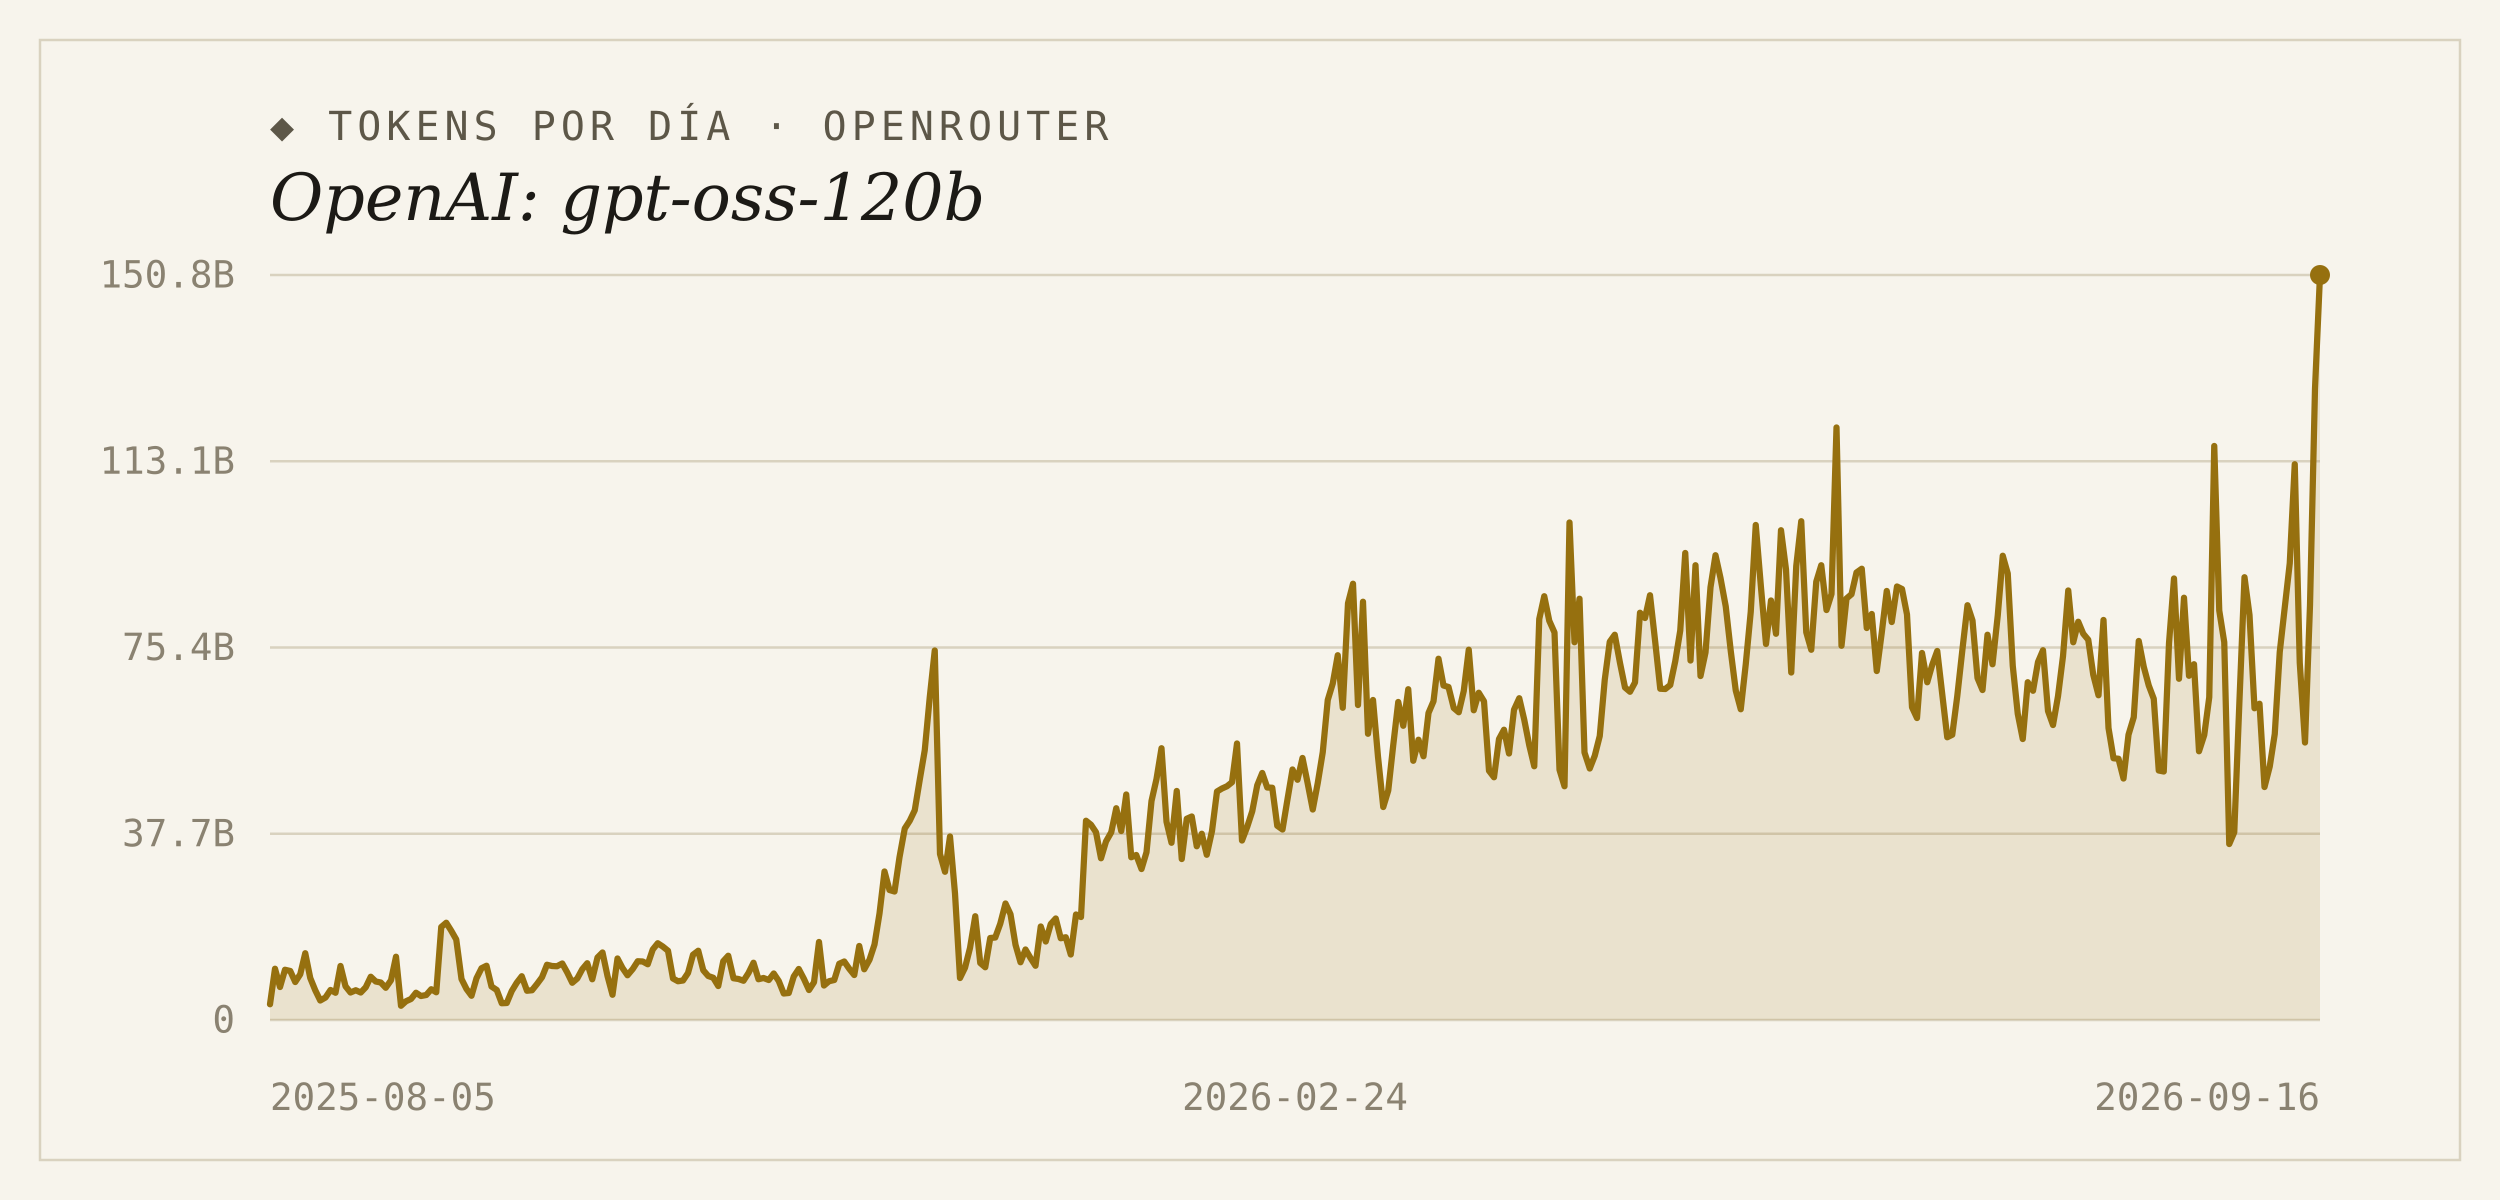
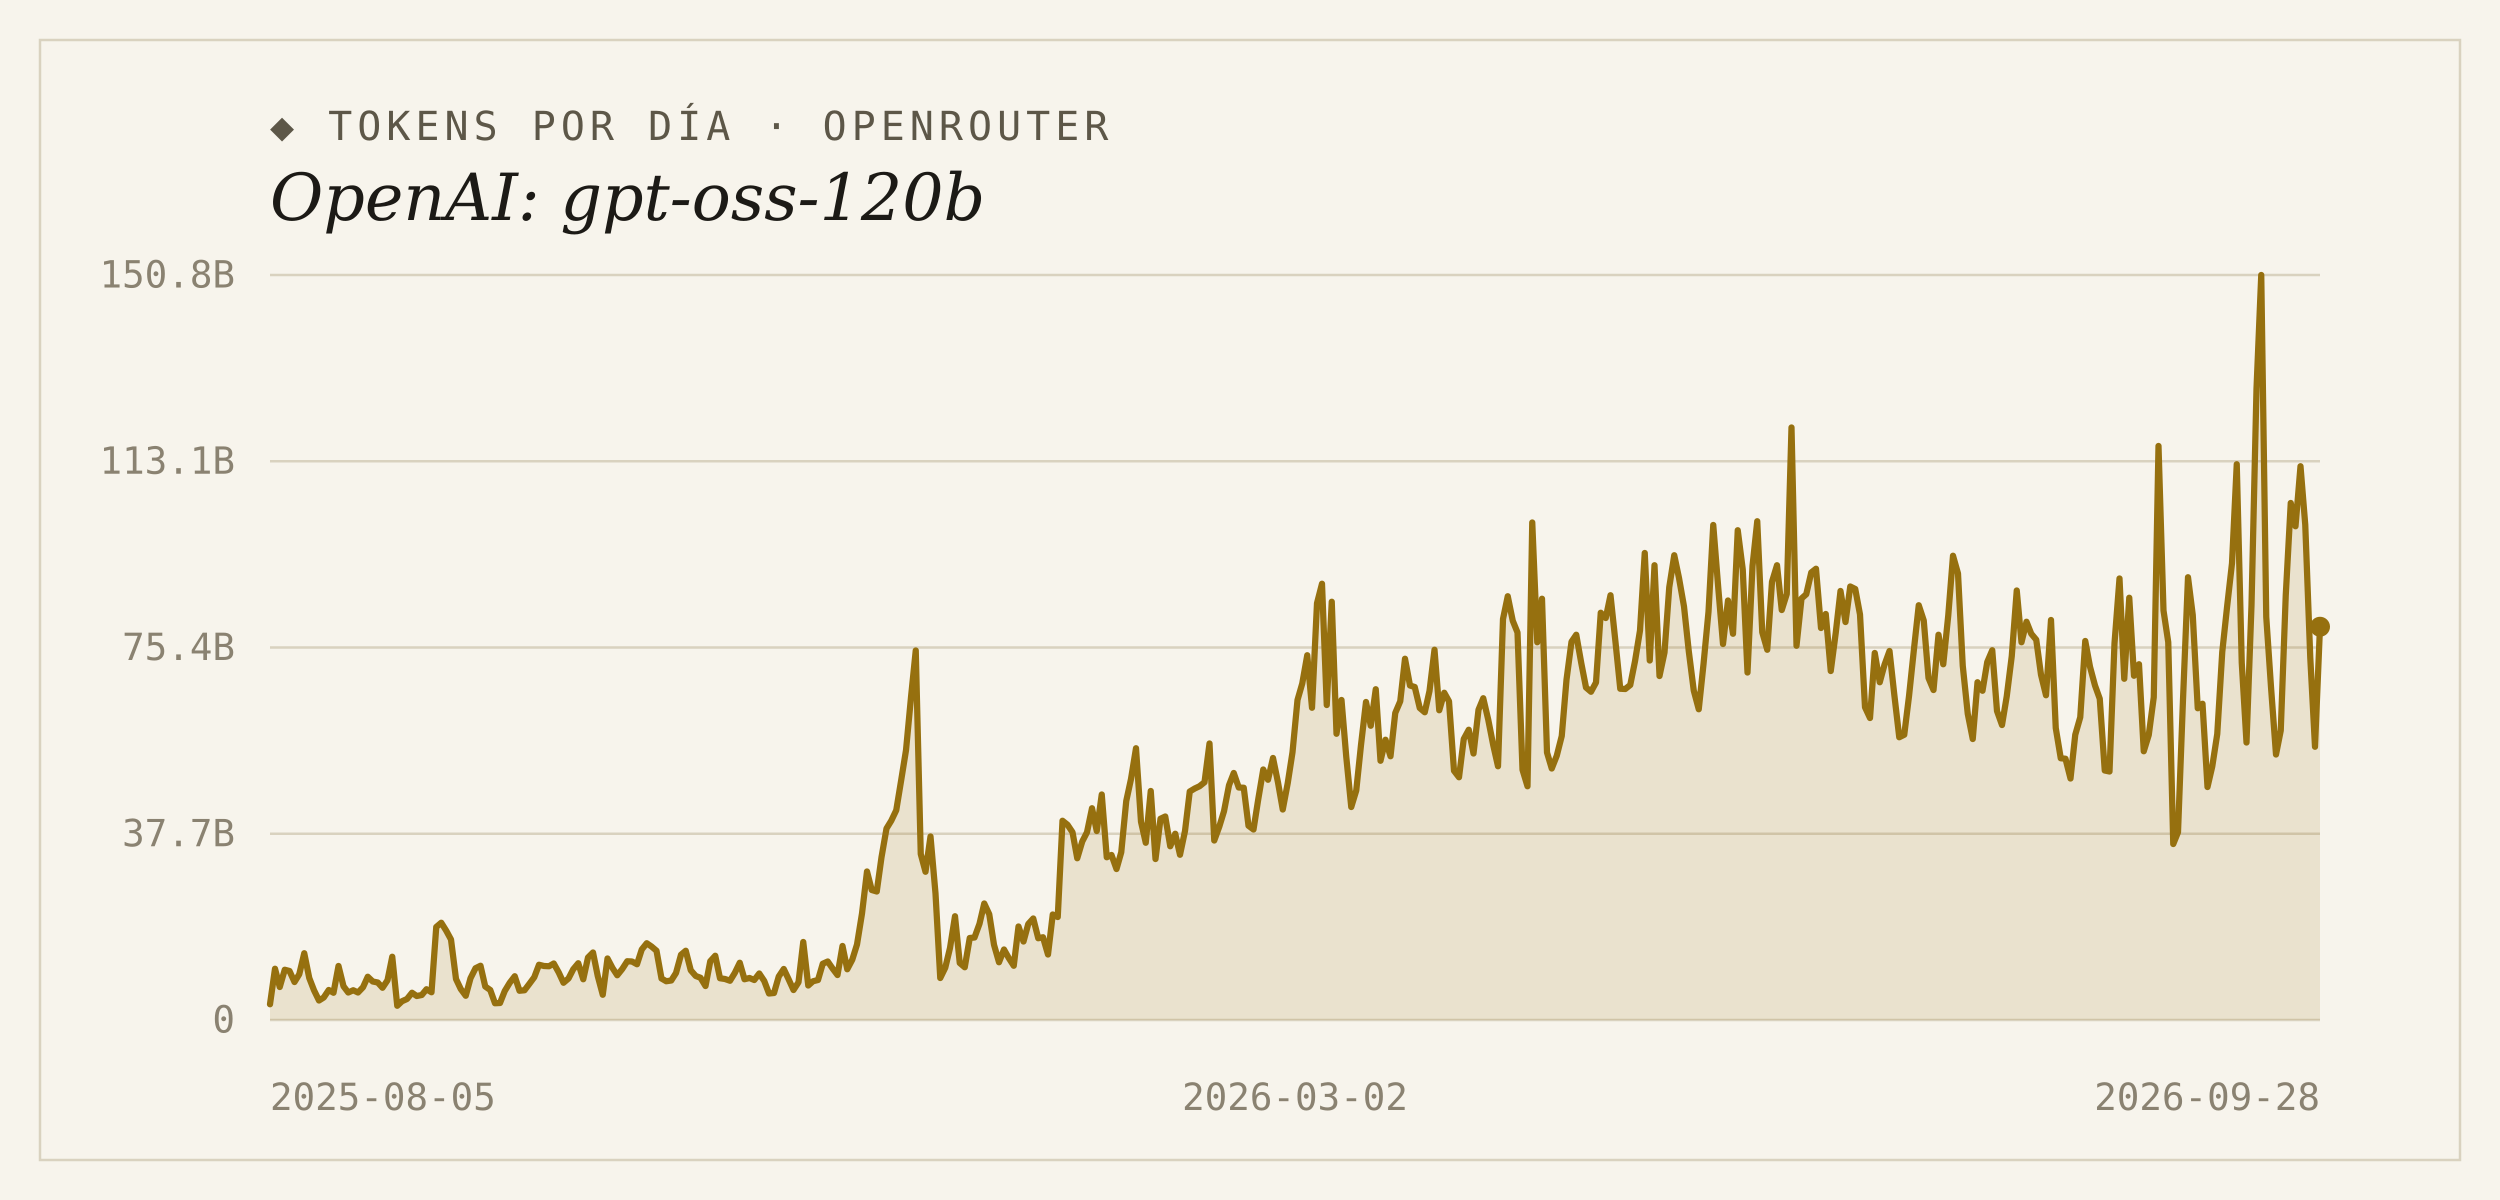
<svg xmlns="http://www.w3.org/2000/svg" width="1000" height="480" viewBox="0 0 1000 480">
  <rect width="1000" height="480" fill="#f7f4ec" />
  <rect x="16" y="16" width="968" height="448" fill="none" stroke="#d9d2bf" stroke-width="1" />
  <text x="108" y="56" font-family="'DejaVu Sans Mono', Consolas, monospace" font-size="16" letter-spacing="2" fill="#5d5748">◆ TOKENS POR DÍA · OPENROUTER</text>
  <text x="108" y="88" font-family="Georgia, 'DejaVu Serif', serif" font-size="26" font-style="italic" fill="#1c1a16">OpenAI: gpt-oss-120b</text>
  <line x1="108" y1="408.0" x2="928" y2="408.0" stroke="#d9d2bf" stroke-width="1" />
  <text x="94" y="413" text-anchor="end" font-family="'DejaVu Sans Mono', Consolas, monospace" font-size="15" fill="#8a8271">0</text>
  <line x1="108" y1="333.5" x2="928" y2="333.5" stroke="#d9d2bf" stroke-width="1" />
  <text x="94" y="338.5" text-anchor="end" font-family="'DejaVu Sans Mono', Consolas, monospace" font-size="15" fill="#8a8271">37.7B</text>
  <line x1="108" y1="259.0" x2="928" y2="259.0" stroke="#d9d2bf" stroke-width="1" />
  <text x="94" y="264" text-anchor="end" font-family="'DejaVu Sans Mono', Consolas, monospace" font-size="15" fill="#8a8271">75.4B</text>
  <line x1="108" y1="184.5" x2="928" y2="184.5" stroke="#d9d2bf" stroke-width="1" />
  <text x="94" y="189.5" text-anchor="end" font-family="'DejaVu Sans Mono', Consolas, monospace" font-size="15" fill="#8a8271">113.1B</text>
  <line x1="108" y1="110.0" x2="928" y2="110.0" stroke="#d9d2bf" stroke-width="1" />
  <text x="94" y="115" text-anchor="end" font-family="'DejaVu Sans Mono', Consolas, monospace" font-size="15" fill="#8a8271">150.8B</text>
-   <path d="M 108,408.0 L 108.0,401.7 L 110.0,387.5 L 112.0,394.8 L 114.0,387.9 L 116.1,388.4 L 118.1,392.8 L 120.1,389.7 L 122.1,381.3 L 124.1,391.2 L 126.1,396.1 L 128.1,400.2 L 130.2,399.0 L 132.2,396.0 L 134.2,397.1 L 136.2,386.4 L 138.2,394.5 L 140.2,397.0 L 142.3,396.1 L 144.3,397.0 L 146.3,394.9 L 148.3,390.7 L 150.3,392.6 L 152.3,393.0 L 154.3,395.1 L 156.4,392.1 L 158.4,382.7 L 160.4,402.3 L 162.4,400.5 L 164.4,399.6 L 166.4,397.1 L 168.4,398.4 L 170.5,398.0 L 172.5,395.7 L 174.5,396.9 L 176.5,370.8 L 178.5,369.1 L 180.5,372.3 L 182.5,375.8 L 184.6,391.6 L 186.6,395.6 L 188.6,398.3 L 190.6,391.3 L 192.6,387.3 L 194.6,386.3 L 196.6,394.6 L 198.7,396.0 L 200.7,401.3 L 202.7,401.2 L 204.7,396.4 L 206.7,393.1 L 208.7,390.5 L 210.8,396.3 L 212.8,396.1 L 214.8,393.6 L 216.8,390.9 L 218.8,385.9 L 220.8,386.4 L 222.8,386.5 L 224.9,385.4 L 226.9,389.0 L 228.9,393.1 L 230.9,391.4 L 232.9,387.7 L 234.9,385.3 L 236.9,391.7 L 239.0,383.0 L 241.0,381.0 L 243.0,390.4 L 245.0,397.9 L 247.0,383.4 L 249.0,387.2 L 251.0,390.1 L 253.1,387.6 L 255.1,384.5 L 257.1,384.6 L 259.1,385.7 L 261.1,379.8 L 263.1,377.3 L 265.1,378.6 L 267.2,380.3 L 269.2,391.4 L 271.2,392.5 L 273.2,392.2 L 275.2,389.2 L 277.2,381.9 L 279.3,380.3 L 281.3,388.1 L 283.3,390.4 L 285.3,391.1 L 287.3,394.4 L 289.3,384.5 L 291.3,382.3 L 293.4,391.3 L 295.4,391.6 L 297.4,392.3 L 299.4,389.2 L 301.4,385.1 L 303.4,391.7 L 305.4,391.2 L 307.5,392.0 L 309.5,389.4 L 311.5,392.4 L 313.5,397.4 L 315.5,397.2 L 317.5,390.6 L 319.5,387.6 L 321.6,391.6 L 323.6,396.0 L 325.6,392.9 L 327.6,376.8 L 329.6,394.2 L 331.6,392.5 L 333.7,392.0 L 335.7,385.5 L 337.7,384.6 L 339.7,387.5 L 341.7,390.0 L 343.7,378.4 L 345.7,387.7 L 347.8,383.9 L 349.8,377.8 L 351.8,365.4 L 353.8,348.6 L 355.8,356.0 L 357.8,356.6 L 359.8,342.9 L 361.9,331.4 L 363.9,328.3 L 365.9,324.1 L 367.9,311.9 L 369.9,300.1 L 371.9,278.9 L 373.9,260.2 L 376.0,341.6 L 378.0,348.7 L 380.0,334.6 L 382.0,357.4 L 384.0,391.2 L 386.0,387.1 L 388.0,379.2 L 390.1,366.5 L 392.1,385.2 L 394.1,386.9 L 396.1,375.2 L 398.1,375.0 L 400.1,369.5 L 402.2,361.4 L 404.2,365.7 L 406.2,377.9 L 408.2,384.9 L 410.2,379.8 L 412.2,383.2 L 414.2,386.3 L 416.3,370.6 L 418.3,376.6 L 420.3,369.6 L 422.3,367.4 L 424.3,375.3 L 426.3,374.9 L 428.3,381.8 L 430.4,365.8 L 432.4,366.8 L 434.4,328.3 L 436.4,329.9 L 438.4,332.9 L 440.4,343.3 L 442.4,336.6 L 444.5,332.9 L 446.5,323.3 L 448.5,332.4 L 450.5,317.8 L 452.5,342.9 L 454.5,342.0 L 456.6,347.6 L 458.6,340.9 L 460.6,320.4 L 462.6,311.6 L 464.6,299.3 L 466.6,328.7 L 468.6,337.1 L 470.7,316.4 L 472.7,343.6 L 474.7,327.5 L 476.7,326.6 L 478.7,338.5 L 480.7,333.5 L 482.7,341.9 L 484.8,332.4 L 486.8,316.6 L 488.8,315.4 L 490.8,314.5 L 492.8,312.9 L 494.8,297.4 L 496.8,336.2 L 498.9,330.7 L 500.9,324.5 L 502.9,314.1 L 504.9,309.2 L 506.9,315.0 L 508.9,315.1 L 510.9,330.3 L 513.0,331.8 L 515.0,319.7 L 517.0,307.8 L 519.0,311.9 L 521.0,303.2 L 523.0,313.0 L 525.1,323.8 L 527.1,313.2 L 529.1,300.9 L 531.1,280.0 L 533.1,273.4 L 535.1,262.1 L 537.1,283.1 L 539.2,241.3 L 541.2,233.5 L 543.2,282.0 L 545.2,240.7 L 547.2,293.5 L 549.2,280.0 L 551.2,302.7 L 553.3,322.8 L 555.3,316.2 L 557.3,298.0 L 559.3,280.8 L 561.3,290.3 L 563.3,275.7 L 565.3,304.3 L 567.4,295.9 L 569.4,302.5 L 571.4,285.2 L 573.4,280.5 L 575.4,263.5 L 577.4,274.2 L 579.4,274.8 L 581.5,283.2 L 583.5,284.9 L 585.5,276.4 L 587.5,259.9 L 589.5,284.1 L 591.5,277.1 L 593.6,280.5 L 595.6,308.3 L 597.6,310.9 L 599.6,295.6 L 601.6,291.9 L 603.6,301.4 L 605.6,283.9 L 607.7,279.3 L 609.7,287.9 L 611.7,298.1 L 613.7,306.5 L 615.7,247.6 L 617.7,238.5 L 619.7,248.3 L 621.8,253.0 L 623.8,307.9 L 625.8,314.5 L 627.8,209.0 L 629.8,256.9 L 631.8,239.5 L 633.8,301.0 L 635.9,307.4 L 637.9,302.3 L 639.9,294.4 L 641.9,271.9 L 643.9,256.7 L 645.9,253.9 L 648.0,265.2 L 650.0,275.0 L 652.0,276.7 L 654.0,273.0 L 656.0,245.1 L 658.0,247.2 L 660.0,238.1 L 662.1,256.9 L 664.1,275.5 L 666.1,275.6 L 668.1,274.0 L 670.1,264.5 L 672.1,252.2 L 674.1,221.2 L 676.2,264.2 L 678.2,226.1 L 680.2,270.4 L 682.2,261.0 L 684.2,234.9 L 686.2,222.1 L 688.2,231.2 L 690.3,242.6 L 692.3,260.4 L 694.3,276.2 L 696.3,283.7 L 698.3,265.7 L 700.3,244.7 L 702.3,210.0 L 704.4,235.1 L 706.4,257.6 L 708.4,240.2 L 710.4,253.5 L 712.4,212.1 L 714.4,227.8 L 716.5,269.0 L 718.5,226.4 L 720.5,208.5 L 722.5,252.9 L 724.5,259.9 L 726.5,232.7 L 728.5,226.1 L 730.6,244.0 L 732.6,237.6 L 734.6,171.0 L 736.6,258.3 L 738.6,239.4 L 740.6,237.7 L 742.6,229.0 L 744.7,227.5 L 746.7,251.2 L 748.7,245.6 L 750.7,268.4 L 752.7,253.1 L 754.7,236.4 L 756.7,248.8 L 758.8,234.6 L 760.8,235.6 L 762.8,245.8 L 764.8,282.9 L 766.8,287.2 L 768.8,261.2 L 770.9,272.9 L 772.9,265.9 L 774.9,260.4 L 776.9,277.7 L 778.9,294.9 L 780.9,293.9 L 782.9,278.5 L 785.0,259.5 L 787.0,242.1 L 789.0,248.2 L 791.0,271.2 L 793.0,276.0 L 795.0,253.9 L 797.0,265.7 L 799.1,246.2 L 801.1,222.3 L 803.1,229.4 L 805.1,266.3 L 807.1,285.5 L 809.1,295.6 L 811.1,272.9 L 813.2,276.3 L 815.2,264.8 L 817.2,260.1 L 819.2,284.4 L 821.2,290.0 L 823.2,278.5 L 825.2,262.5 L 827.3,236.2 L 829.3,256.9 L 831.3,248.7 L 833.3,253.5 L 835.3,255.9 L 837.3,269.9 L 839.4,278.1 L 841.4,248.0 L 843.4,291.2 L 845.4,303.3 L 847.4,303.5 L 849.4,311.4 L 851.4,293.9 L 853.5,286.9 L 855.5,256.4 L 857.5,266.7 L 859.5,274.2 L 861.5,279.5 L 863.5,308.2 L 865.5,308.6 L 867.6,257.3 L 869.6,231.4 L 871.6,271.5 L 873.6,239.1 L 875.6,270.3 L 877.6,265.7 L 879.6,300.5 L 881.7,294.0 L 883.7,278.9 L 885.7,178.4 L 887.7,244.2 L 889.7,256.9 L 891.7,337.6 L 893.7,332.9 L 895.8,279.8 L 897.8,230.9 L 899.8,246.0 L 901.8,283.3 L 903.8,281.5 L 905.8,314.8 L 907.9,306.6 L 909.9,293.6 L 911.9,260.8 L 913.9,243.0 L 915.9,225.3 L 917.9,185.7 L 919.9,265.1 L 922.0,297.0 L 924.0,242.1 L 926.0,155.5 L 928.0,110.0 L 928.0,408.0 Z" fill="#96700f" fill-opacity="0.14" />
-   <polyline points="108.0,401.7 110.0,387.5 112.0,394.8 114.0,387.9 116.1,388.4 118.1,392.8 120.1,389.7 122.1,381.3 124.1,391.2 126.1,396.1 128.1,400.2 130.2,399.0 132.2,396.0 134.2,397.1 136.2,386.4 138.2,394.5 140.2,397.0 142.3,396.1 144.3,397.0 146.3,394.9 148.3,390.7 150.3,392.6 152.3,393.0 154.3,395.1 156.4,392.1 158.4,382.7 160.4,402.3 162.4,400.5 164.4,399.6 166.4,397.1 168.4,398.4 170.5,398.0 172.5,395.7 174.5,396.9 176.5,370.8 178.5,369.1 180.5,372.3 182.5,375.8 184.6,391.6 186.6,395.6 188.6,398.3 190.6,391.3 192.6,387.3 194.6,386.3 196.6,394.6 198.7,396.0 200.7,401.3 202.7,401.2 204.7,396.4 206.7,393.1 208.7,390.5 210.8,396.3 212.8,396.1 214.8,393.6 216.8,390.9 218.8,385.9 220.8,386.4 222.8,386.5 224.9,385.4 226.9,389.0 228.9,393.1 230.9,391.4 232.9,387.7 234.9,385.3 236.9,391.7 239.0,383.0 241.0,381.0 243.0,390.4 245.0,397.9 247.0,383.4 249.0,387.2 251.0,390.1 253.1,387.6 255.1,384.5 257.1,384.6 259.1,385.7 261.1,379.8 263.1,377.3 265.1,378.6 267.2,380.3 269.2,391.4 271.2,392.5 273.2,392.2 275.2,389.2 277.2,381.9 279.3,380.3 281.3,388.1 283.3,390.4 285.3,391.1 287.3,394.4 289.3,384.5 291.3,382.3 293.4,391.3 295.4,391.6 297.4,392.3 299.4,389.2 301.4,385.1 303.4,391.7 305.4,391.2 307.5,392.0 309.5,389.4 311.5,392.4 313.5,397.4 315.5,397.2 317.5,390.6 319.5,387.6 321.6,391.6 323.6,396.0 325.6,392.9 327.6,376.8 329.6,394.2 331.6,392.5 333.7,392.0 335.7,385.5 337.7,384.6 339.7,387.5 341.7,390.0 343.7,378.4 345.7,387.7 347.8,383.9 349.8,377.8 351.8,365.4 353.8,348.6 355.8,356.0 357.8,356.6 359.8,342.9 361.9,331.4 363.9,328.3 365.9,324.1 367.9,311.9 369.9,300.1 371.9,278.9 373.9,260.2 376.0,341.6 378.0,348.7 380.0,334.6 382.0,357.4 384.0,391.2 386.0,387.1 388.0,379.2 390.1,366.5 392.1,385.2 394.1,386.9 396.1,375.2 398.1,375.0 400.1,369.5 402.2,361.4 404.2,365.7 406.2,377.9 408.2,384.9 410.2,379.8 412.2,383.2 414.2,386.3 416.3,370.6 418.3,376.6 420.3,369.6 422.3,367.4 424.3,375.3 426.3,374.9 428.3,381.8 430.4,365.8 432.4,366.8 434.4,328.3 436.4,329.9 438.4,332.9 440.4,343.3 442.4,336.6 444.5,332.9 446.5,323.3 448.5,332.4 450.5,317.8 452.5,342.9 454.5,342.0 456.6,347.6 458.6,340.9 460.6,320.4 462.6,311.6 464.6,299.3 466.6,328.7 468.6,337.1 470.7,316.4 472.7,343.6 474.7,327.5 476.7,326.6 478.7,338.5 480.7,333.5 482.7,341.9 484.8,332.4 486.8,316.6 488.8,315.4 490.8,314.5 492.8,312.9 494.8,297.4 496.8,336.2 498.9,330.7 500.9,324.5 502.9,314.1 504.9,309.2 506.9,315.0 508.9,315.1 510.9,330.3 513.0,331.8 515.0,319.7 517.0,307.8 519.0,311.9 521.0,303.2 523.0,313.0 525.1,323.8 527.1,313.2 529.1,300.9 531.1,280.0 533.1,273.4 535.1,262.1 537.1,283.1 539.2,241.3 541.2,233.5 543.2,282.0 545.2,240.7 547.2,293.5 549.2,280.0 551.2,302.7 553.3,322.8 555.3,316.2 557.3,298.0 559.3,280.8 561.3,290.3 563.3,275.7 565.3,304.3 567.4,295.9 569.4,302.5 571.4,285.2 573.4,280.5 575.4,263.5 577.4,274.2 579.4,274.8 581.5,283.2 583.5,284.9 585.5,276.4 587.5,259.9 589.5,284.1 591.5,277.1 593.6,280.5 595.6,308.3 597.6,310.9 599.6,295.6 601.6,291.9 603.6,301.4 605.6,283.9 607.7,279.3 609.7,287.9 611.7,298.1 613.7,306.5 615.7,247.6 617.7,238.5 619.7,248.3 621.8,253.0 623.8,307.9 625.8,314.5 627.8,209.0 629.8,256.9 631.8,239.5 633.8,301.0 635.9,307.4 637.9,302.3 639.9,294.4 641.9,271.9 643.9,256.7 645.9,253.9 648.0,265.2 650.0,275.0 652.0,276.7 654.0,273.0 656.0,245.1 658.0,247.2 660.0,238.1 662.1,256.9 664.1,275.5 666.1,275.6 668.1,274.0 670.1,264.5 672.1,252.2 674.1,221.2 676.2,264.2 678.2,226.1 680.2,270.4 682.2,261.0 684.2,234.9 686.2,222.1 688.2,231.2 690.3,242.6 692.3,260.4 694.3,276.2 696.3,283.7 698.3,265.7 700.3,244.7 702.3,210.0 704.4,235.1 706.4,257.6 708.4,240.2 710.4,253.5 712.4,212.1 714.4,227.8 716.5,269.0 718.5,226.4 720.5,208.5 722.5,252.9 724.5,259.9 726.5,232.7 728.5,226.1 730.6,244.0 732.6,237.6 734.6,171.0 736.6,258.3 738.6,239.4 740.6,237.7 742.6,229.0 744.7,227.5 746.7,251.2 748.7,245.6 750.7,268.4 752.7,253.1 754.7,236.4 756.7,248.8 758.8,234.6 760.8,235.6 762.8,245.8 764.8,282.9 766.8,287.2 768.8,261.2 770.9,272.9 772.9,265.9 774.9,260.4 776.9,277.7 778.9,294.9 780.9,293.9 782.9,278.5 785.0,259.5 787.0,242.1 789.0,248.2 791.0,271.2 793.0,276.0 795.0,253.9 797.0,265.7 799.1,246.2 801.1,222.3 803.1,229.4 805.1,266.3 807.1,285.5 809.1,295.6 811.1,272.9 813.2,276.3 815.2,264.8 817.2,260.1 819.2,284.4 821.2,290.0 823.2,278.5 825.2,262.5 827.3,236.2 829.3,256.9 831.3,248.7 833.3,253.5 835.3,255.9 837.3,269.9 839.4,278.1 841.4,248.0 843.4,291.2 845.4,303.3 847.4,303.5 849.4,311.4 851.4,293.9 853.5,286.9 855.5,256.4 857.5,266.7 859.5,274.2 861.5,279.5 863.5,308.2 865.5,308.6 867.6,257.3 869.6,231.4 871.6,271.5 873.6,239.1 875.6,270.3 877.6,265.7 879.6,300.5 881.7,294.0 883.7,278.9 885.7,178.4 887.7,244.2 889.7,256.9 891.7,337.6 893.7,332.9 895.8,279.8 897.8,230.9 899.8,246.0 901.8,283.3 903.8,281.5 905.8,314.8 907.9,306.6 909.9,293.6 911.9,260.8 913.9,243.0 915.9,225.3 917.9,185.7 919.9,265.1 922.0,297.0 924.0,242.1 926.0,155.5 928.0,110.0" fill="none" stroke="#96700f" stroke-width="2.5" stroke-linejoin="round" stroke-linecap="round" />
-   <circle cx="928.0" cy="110.0" r="4" fill="#96700f" />
+   <path d="M 108,408.0 L 108.0,401.7 L 110.0,387.5 L 111.9,394.8 L 113.9,387.9 L 115.8,388.4 L 117.8,392.8 L 119.7,389.7 L 121.7,381.3 L 123.7,391.2 L 125.6,396.1 L 127.6,400.2 L 129.5,399.0 L 131.5,396.0 L 133.4,397.1 L 135.4,386.4 L 137.4,394.5 L 139.3,397.0 L 141.3,396.1 L 143.2,397.0 L 145.2,394.9 L 147.1,390.7 L 149.1,392.6 L 151.1,393.0 L 153.0,395.1 L 155.0,392.1 L 156.9,382.7 L 158.9,402.3 L 160.8,400.5 L 162.8,399.6 L 164.8,397.1 L 166.7,398.4 L 168.7,398.0 L 170.6,395.7 L 172.6,396.9 L 174.5,370.8 L 176.5,369.1 L 178.5,372.3 L 180.4,375.8 L 182.4,391.6 L 184.3,395.6 L 186.3,398.3 L 188.2,391.3 L 190.2,387.3 L 192.2,386.3 L 194.1,394.6 L 196.1,396.0 L 198.0,401.3 L 200.0,401.2 L 201.9,396.4 L 203.9,393.1 L 205.9,390.5 L 207.8,396.3 L 209.8,396.1 L 211.7,393.6 L 213.7,390.9 L 215.6,385.9 L 217.6,386.4 L 219.6,386.5 L 221.5,385.4 L 223.5,389.0 L 225.4,393.1 L 227.4,391.4 L 229.3,387.7 L 231.3,385.3 L 233.3,391.7 L 235.2,383.0 L 237.2,381.0 L 239.1,390.4 L 241.1,397.9 L 243.0,383.4 L 245.0,387.2 L 246.9,390.1 L 248.9,387.6 L 250.9,384.5 L 252.8,384.6 L 254.8,385.7 L 256.7,379.8 L 258.7,377.3 L 260.6,378.6 L 262.6,380.3 L 264.6,391.4 L 266.5,392.5 L 268.5,392.2 L 270.4,389.2 L 272.4,381.9 L 274.3,380.3 L 276.3,388.1 L 278.3,390.4 L 280.2,391.1 L 282.2,394.4 L 284.1,384.5 L 286.1,382.3 L 288.0,391.3 L 290.0,391.6 L 292.0,392.3 L 293.9,389.2 L 295.9,385.1 L 297.8,391.7 L 299.8,391.2 L 301.7,392.0 L 303.7,389.4 L 305.7,392.4 L 307.6,397.4 L 309.6,397.2 L 311.5,390.6 L 313.5,387.6 L 315.4,391.6 L 317.4,396.0 L 319.4,392.9 L 321.3,376.8 L 323.3,394.2 L 325.2,392.5 L 327.2,392.0 L 329.1,385.5 L 331.1,384.6 L 333.1,387.5 L 335.0,390.0 L 337.0,378.4 L 338.9,387.7 L 340.9,383.9 L 342.8,377.8 L 344.8,365.4 L 346.8,348.6 L 348.7,356.0 L 350.7,356.6 L 352.6,342.9 L 354.6,331.4 L 356.5,328.3 L 358.5,324.1 L 360.5,311.9 L 362.4,300.1 L 364.4,278.9 L 366.3,260.2 L 368.3,341.6 L 370.2,348.7 L 372.2,334.6 L 374.2,357.4 L 376.1,391.2 L 378.1,387.1 L 380.0,379.2 L 382.0,366.5 L 383.9,385.2 L 385.9,386.9 L 387.9,375.2 L 389.8,375.0 L 391.8,369.5 L 393.7,361.4 L 395.7,365.7 L 397.6,377.9 L 399.6,384.9 L 401.6,379.8 L 403.5,383.2 L 405.5,386.3 L 407.4,370.6 L 409.4,376.6 L 411.3,369.6 L 413.3,367.4 L 415.3,375.3 L 417.2,374.9 L 419.2,381.8 L 421.1,365.8 L 423.1,366.8 L 425.0,328.3 L 427.0,329.9 L 429.0,332.9 L 430.9,343.3 L 432.9,336.6 L 434.8,332.9 L 436.8,323.3 L 438.7,332.4 L 440.7,317.8 L 442.7,342.9 L 444.6,342.0 L 446.6,347.6 L 448.5,340.9 L 450.5,320.4 L 452.4,311.6 L 454.4,299.3 L 456.4,328.7 L 458.3,337.1 L 460.3,316.4 L 462.2,343.6 L 464.2,327.5 L 466.1,326.6 L 468.1,338.5 L 470.1,333.5 L 472.0,341.9 L 474.0,332.4 L 475.9,316.6 L 477.9,315.4 L 479.8,314.5 L 481.8,312.9 L 483.8,297.4 L 485.7,336.2 L 487.7,330.7 L 489.6,324.5 L 491.6,314.1 L 493.5,309.2 L 495.5,315.0 L 497.5,315.1 L 499.4,330.3 L 501.4,331.8 L 503.3,319.7 L 505.3,307.8 L 507.2,311.9 L 509.2,303.2 L 511.2,313.0 L 513.1,323.8 L 515.1,313.2 L 517.0,300.9 L 519.0,280.0 L 520.9,273.4 L 522.9,262.1 L 524.8,283.1 L 526.8,241.3 L 528.8,233.5 L 530.7,282.0 L 532.7,240.7 L 534.6,293.5 L 536.6,280.0 L 538.5,302.7 L 540.5,322.8 L 542.5,316.2 L 544.4,298.0 L 546.4,280.8 L 548.3,290.3 L 550.3,275.7 L 552.2,304.3 L 554.2,295.9 L 556.2,302.5 L 558.1,285.2 L 560.1,280.5 L 562.0,263.5 L 564.0,274.2 L 565.9,274.8 L 567.9,283.2 L 569.9,284.9 L 571.8,276.4 L 573.8,259.9 L 575.7,284.1 L 577.7,277.1 L 579.6,280.5 L 581.6,308.3 L 583.6,310.9 L 585.5,295.6 L 587.5,291.9 L 589.4,301.4 L 591.4,283.9 L 593.3,279.3 L 595.3,287.9 L 597.3,298.1 L 599.2,306.5 L 601.2,247.6 L 603.1,238.5 L 605.1,248.3 L 607.0,253.0 L 609.0,307.9 L 611.0,314.5 L 612.9,209.0 L 614.9,256.9 L 616.8,239.5 L 618.8,301.0 L 620.7,307.4 L 622.7,302.3 L 624.7,294.4 L 626.6,271.9 L 628.6,256.7 L 630.5,253.9 L 632.5,265.2 L 634.4,275.0 L 636.4,276.7 L 638.4,273.0 L 640.3,245.1 L 642.3,247.2 L 644.2,238.1 L 646.2,256.9 L 648.1,275.5 L 650.1,275.6 L 652.1,274.0 L 654.0,264.5 L 656.0,252.2 L 657.9,221.2 L 659.9,264.2 L 661.8,226.1 L 663.8,270.4 L 665.8,261.0 L 667.7,234.9 L 669.7,222.1 L 671.6,231.2 L 673.6,242.6 L 675.5,260.4 L 677.5,276.2 L 679.5,283.7 L 681.4,265.7 L 683.4,244.7 L 685.3,210.0 L 687.3,235.1 L 689.2,257.6 L 691.2,240.2 L 693.2,253.5 L 695.1,212.1 L 697.1,227.8 L 699.0,269.0 L 701.0,226.4 L 702.9,208.5 L 704.9,252.9 L 706.9,259.9 L 708.8,232.7 L 710.8,226.1 L 712.7,244.0 L 714.7,237.6 L 716.6,171.0 L 718.6,258.3 L 720.6,239.4 L 722.5,237.7 L 724.5,229.0 L 726.4,227.5 L 728.4,251.2 L 730.3,245.6 L 732.3,268.4 L 734.3,253.1 L 736.2,236.4 L 738.2,248.8 L 740.1,234.6 L 742.1,235.6 L 744.0,245.8 L 746.0,282.9 L 748.0,287.2 L 749.9,261.2 L 751.9,272.9 L 753.8,265.9 L 755.8,260.4 L 757.7,277.7 L 759.7,294.9 L 761.7,293.9 L 763.6,278.5 L 765.6,259.5 L 767.5,242.1 L 769.5,248.2 L 771.4,271.2 L 773.4,276.0 L 775.4,253.9 L 777.3,265.7 L 779.3,246.2 L 781.2,222.3 L 783.2,229.4 L 785.1,266.3 L 787.1,285.5 L 789.1,295.6 L 791.0,272.9 L 793.0,276.3 L 794.9,264.8 L 796.9,260.1 L 798.8,284.4 L 800.8,290.0 L 802.7,278.5 L 804.7,262.5 L 806.7,236.2 L 808.6,256.9 L 810.6,248.7 L 812.5,253.5 L 814.5,255.9 L 816.4,269.9 L 818.4,278.1 L 820.4,248.0 L 822.3,291.2 L 824.3,303.3 L 826.2,303.5 L 828.2,311.4 L 830.1,293.9 L 832.1,286.9 L 834.1,256.4 L 836.0,266.7 L 838.0,274.2 L 839.9,279.5 L 841.9,308.2 L 843.8,308.6 L 845.8,257.3 L 847.8,231.4 L 849.7,271.5 L 851.7,239.1 L 853.6,270.3 L 855.6,265.7 L 857.5,300.5 L 859.5,294.0 L 861.5,278.9 L 863.4,178.4 L 865.4,244.2 L 867.3,256.9 L 869.3,337.6 L 871.2,332.9 L 873.2,279.8 L 875.2,230.9 L 877.1,246.0 L 879.1,283.3 L 881.0,281.5 L 883.0,314.8 L 884.9,306.6 L 886.9,293.6 L 888.9,260.8 L 890.8,243.0 L 892.8,225.3 L 894.7,185.7 L 896.7,265.1 L 898.6,297.0 L 900.6,242.1 L 902.6,155.5 L 904.5,110.0 L 906.5,246.8 L 908.4,274.8 L 910.4,301.8 L 912.3,292.2 L 914.3,238.1 L 916.3,201.2 L 918.2,210.5 L 920.2,186.5 L 922.1,209.9 L 924.1,262.9 L 926.0,298.7 L 928.0,250.7 L 928.0,408.0 Z" fill="#96700f" fill-opacity="0.14" />
+   <polyline points="108.0,401.7 110.0,387.5 111.9,394.8 113.9,387.9 115.8,388.4 117.8,392.8 119.7,389.7 121.7,381.3 123.7,391.2 125.6,396.1 127.6,400.2 129.5,399.0 131.5,396.0 133.4,397.1 135.4,386.4 137.4,394.5 139.3,397.0 141.3,396.1 143.2,397.0 145.2,394.9 147.1,390.7 149.1,392.6 151.1,393.0 153.0,395.1 155.0,392.1 156.9,382.7 158.9,402.3 160.8,400.5 162.8,399.6 164.8,397.1 166.7,398.4 168.7,398.0 170.6,395.7 172.6,396.9 174.5,370.8 176.5,369.1 178.5,372.3 180.4,375.8 182.4,391.6 184.3,395.6 186.3,398.3 188.2,391.3 190.2,387.3 192.2,386.3 194.1,394.6 196.1,396.0 198.0,401.3 200.0,401.2 201.9,396.4 203.9,393.1 205.9,390.5 207.8,396.3 209.8,396.1 211.7,393.6 213.7,390.9 215.6,385.9 217.6,386.4 219.6,386.5 221.5,385.4 223.5,389.0 225.4,393.1 227.4,391.4 229.3,387.7 231.3,385.3 233.3,391.7 235.2,383.0 237.2,381.0 239.1,390.4 241.1,397.9 243.0,383.4 245.0,387.2 246.9,390.1 248.9,387.6 250.9,384.5 252.8,384.6 254.8,385.7 256.7,379.8 258.7,377.3 260.6,378.6 262.6,380.3 264.6,391.4 266.5,392.5 268.5,392.2 270.4,389.2 272.4,381.9 274.3,380.3 276.3,388.1 278.3,390.4 280.2,391.1 282.2,394.4 284.1,384.5 286.1,382.3 288.0,391.3 290.0,391.6 292.0,392.3 293.9,389.2 295.9,385.1 297.8,391.7 299.8,391.2 301.7,392.0 303.7,389.4 305.7,392.4 307.6,397.4 309.6,397.2 311.5,390.6 313.5,387.6 315.4,391.6 317.4,396.0 319.4,392.9 321.3,376.8 323.3,394.2 325.2,392.5 327.2,392.0 329.1,385.5 331.1,384.6 333.1,387.5 335.0,390.0 337.0,378.4 338.9,387.7 340.9,383.9 342.8,377.8 344.8,365.4 346.8,348.6 348.7,356.0 350.7,356.6 352.6,342.9 354.6,331.4 356.5,328.3 358.5,324.1 360.5,311.9 362.4,300.1 364.4,278.9 366.3,260.2 368.3,341.6 370.2,348.7 372.2,334.6 374.2,357.4 376.1,391.2 378.1,387.1 380.0,379.2 382.0,366.5 383.9,385.2 385.9,386.9 387.9,375.2 389.8,375.0 391.8,369.5 393.7,361.4 395.7,365.7 397.6,377.9 399.6,384.9 401.6,379.8 403.5,383.2 405.5,386.3 407.4,370.6 409.4,376.6 411.3,369.6 413.3,367.4 415.3,375.3 417.2,374.9 419.2,381.8 421.1,365.8 423.1,366.8 425.0,328.3 427.0,329.9 429.0,332.9 430.9,343.3 432.9,336.6 434.8,332.9 436.8,323.3 438.7,332.4 440.7,317.8 442.7,342.9 444.6,342.0 446.6,347.6 448.5,340.9 450.5,320.4 452.4,311.6 454.4,299.3 456.4,328.7 458.3,337.1 460.3,316.4 462.2,343.6 464.2,327.5 466.1,326.6 468.1,338.5 470.1,333.5 472.0,341.9 474.0,332.4 475.9,316.6 477.9,315.4 479.8,314.5 481.8,312.9 483.8,297.4 485.7,336.2 487.7,330.7 489.6,324.5 491.6,314.1 493.5,309.2 495.5,315.0 497.5,315.1 499.4,330.3 501.4,331.8 503.3,319.7 505.3,307.8 507.2,311.9 509.2,303.2 511.2,313.0 513.1,323.8 515.1,313.2 517.0,300.9 519.0,280.0 520.9,273.4 522.9,262.1 524.8,283.1 526.8,241.3 528.8,233.5 530.7,282.0 532.7,240.7 534.6,293.5 536.6,280.0 538.5,302.7 540.5,322.8 542.5,316.2 544.4,298.0 546.4,280.8 548.3,290.3 550.3,275.7 552.2,304.3 554.2,295.9 556.2,302.5 558.1,285.2 560.1,280.5 562.0,263.5 564.0,274.2 565.9,274.8 567.9,283.2 569.9,284.9 571.8,276.4 573.8,259.9 575.7,284.1 577.7,277.1 579.6,280.5 581.6,308.3 583.6,310.9 585.5,295.6 587.5,291.9 589.4,301.4 591.4,283.9 593.3,279.3 595.3,287.9 597.3,298.1 599.2,306.5 601.2,247.6 603.1,238.5 605.1,248.3 607.0,253.0 609.0,307.9 611.0,314.5 612.9,209.0 614.9,256.9 616.8,239.5 618.8,301.0 620.7,307.4 622.7,302.3 624.7,294.4 626.6,271.9 628.6,256.7 630.5,253.9 632.5,265.2 634.4,275.0 636.4,276.7 638.4,273.0 640.3,245.1 642.3,247.2 644.2,238.1 646.2,256.9 648.1,275.5 650.1,275.6 652.1,274.0 654.0,264.5 656.0,252.2 657.9,221.2 659.9,264.2 661.8,226.1 663.8,270.4 665.8,261.0 667.7,234.9 669.7,222.1 671.6,231.2 673.6,242.6 675.5,260.4 677.5,276.2 679.5,283.7 681.4,265.7 683.4,244.7 685.3,210.0 687.3,235.1 689.2,257.6 691.2,240.2 693.2,253.5 695.1,212.1 697.1,227.8 699.0,269.0 701.0,226.4 702.9,208.5 704.9,252.9 706.9,259.9 708.8,232.7 710.8,226.1 712.7,244.0 714.7,237.6 716.6,171.0 718.6,258.3 720.6,239.4 722.5,237.7 724.5,229.0 726.4,227.5 728.4,251.2 730.3,245.6 732.3,268.4 734.3,253.1 736.2,236.4 738.2,248.8 740.1,234.6 742.1,235.6 744.0,245.8 746.0,282.9 748.0,287.2 749.9,261.2 751.9,272.9 753.8,265.9 755.8,260.4 757.7,277.7 759.7,294.9 761.7,293.9 763.6,278.5 765.6,259.5 767.5,242.1 769.5,248.2 771.4,271.2 773.4,276.0 775.4,253.9 777.3,265.7 779.3,246.2 781.2,222.3 783.2,229.4 785.1,266.3 787.1,285.5 789.1,295.6 791.0,272.9 793.0,276.3 794.9,264.8 796.9,260.1 798.8,284.4 800.8,290.0 802.7,278.5 804.7,262.5 806.7,236.2 808.6,256.9 810.6,248.7 812.5,253.5 814.5,255.9 816.4,269.9 818.4,278.1 820.4,248.0 822.3,291.2 824.3,303.3 826.2,303.5 828.2,311.4 830.1,293.9 832.1,286.9 834.1,256.4 836.0,266.7 838.0,274.2 839.9,279.5 841.9,308.2 843.8,308.6 845.8,257.3 847.8,231.4 849.7,271.5 851.7,239.1 853.6,270.3 855.6,265.7 857.5,300.5 859.5,294.0 861.5,278.9 863.4,178.4 865.4,244.2 867.3,256.9 869.3,337.6 871.2,332.9 873.2,279.8 875.2,230.9 877.1,246.0 879.1,283.3 881.0,281.5 883.0,314.8 884.9,306.6 886.9,293.6 888.9,260.8 890.8,243.0 892.8,225.3 894.7,185.7 896.7,265.1 898.6,297.0 900.6,242.1 902.6,155.5 904.5,110.0 906.5,246.8 908.4,274.8 910.4,301.8 912.3,292.2 914.3,238.1 916.3,201.2 918.2,210.5 920.2,186.5 922.1,209.9 924.1,262.9 926.0,298.7 928.0,250.7" fill="none" stroke="#96700f" stroke-width="2.5" stroke-linejoin="round" stroke-linecap="round" />
+   <circle cx="928.0" cy="250.7" r="4" fill="#96700f" />
  <text x="108" y="444" text-anchor="start" font-family="'DejaVu Sans Mono', Consolas, monospace" font-size="15" fill="#8a8271">2025-08-05</text>
-   <text x="518" y="444" text-anchor="middle" font-family="'DejaVu Sans Mono', Consolas, monospace" font-size="15" fill="#8a8271">2026-02-24</text>
-   <text x="928" y="444" text-anchor="end" font-family="'DejaVu Sans Mono', Consolas, monospace" font-size="15" fill="#8a8271">2026-09-16</text>
+   <text x="518" y="444" text-anchor="middle" font-family="'DejaVu Sans Mono', Consolas, monospace" font-size="15" fill="#8a8271">2026-03-02</text>
+   <text x="928" y="444" text-anchor="end" font-family="'DejaVu Sans Mono', Consolas, monospace" font-size="15" fill="#8a8271">2026-09-28</text>
</svg>
